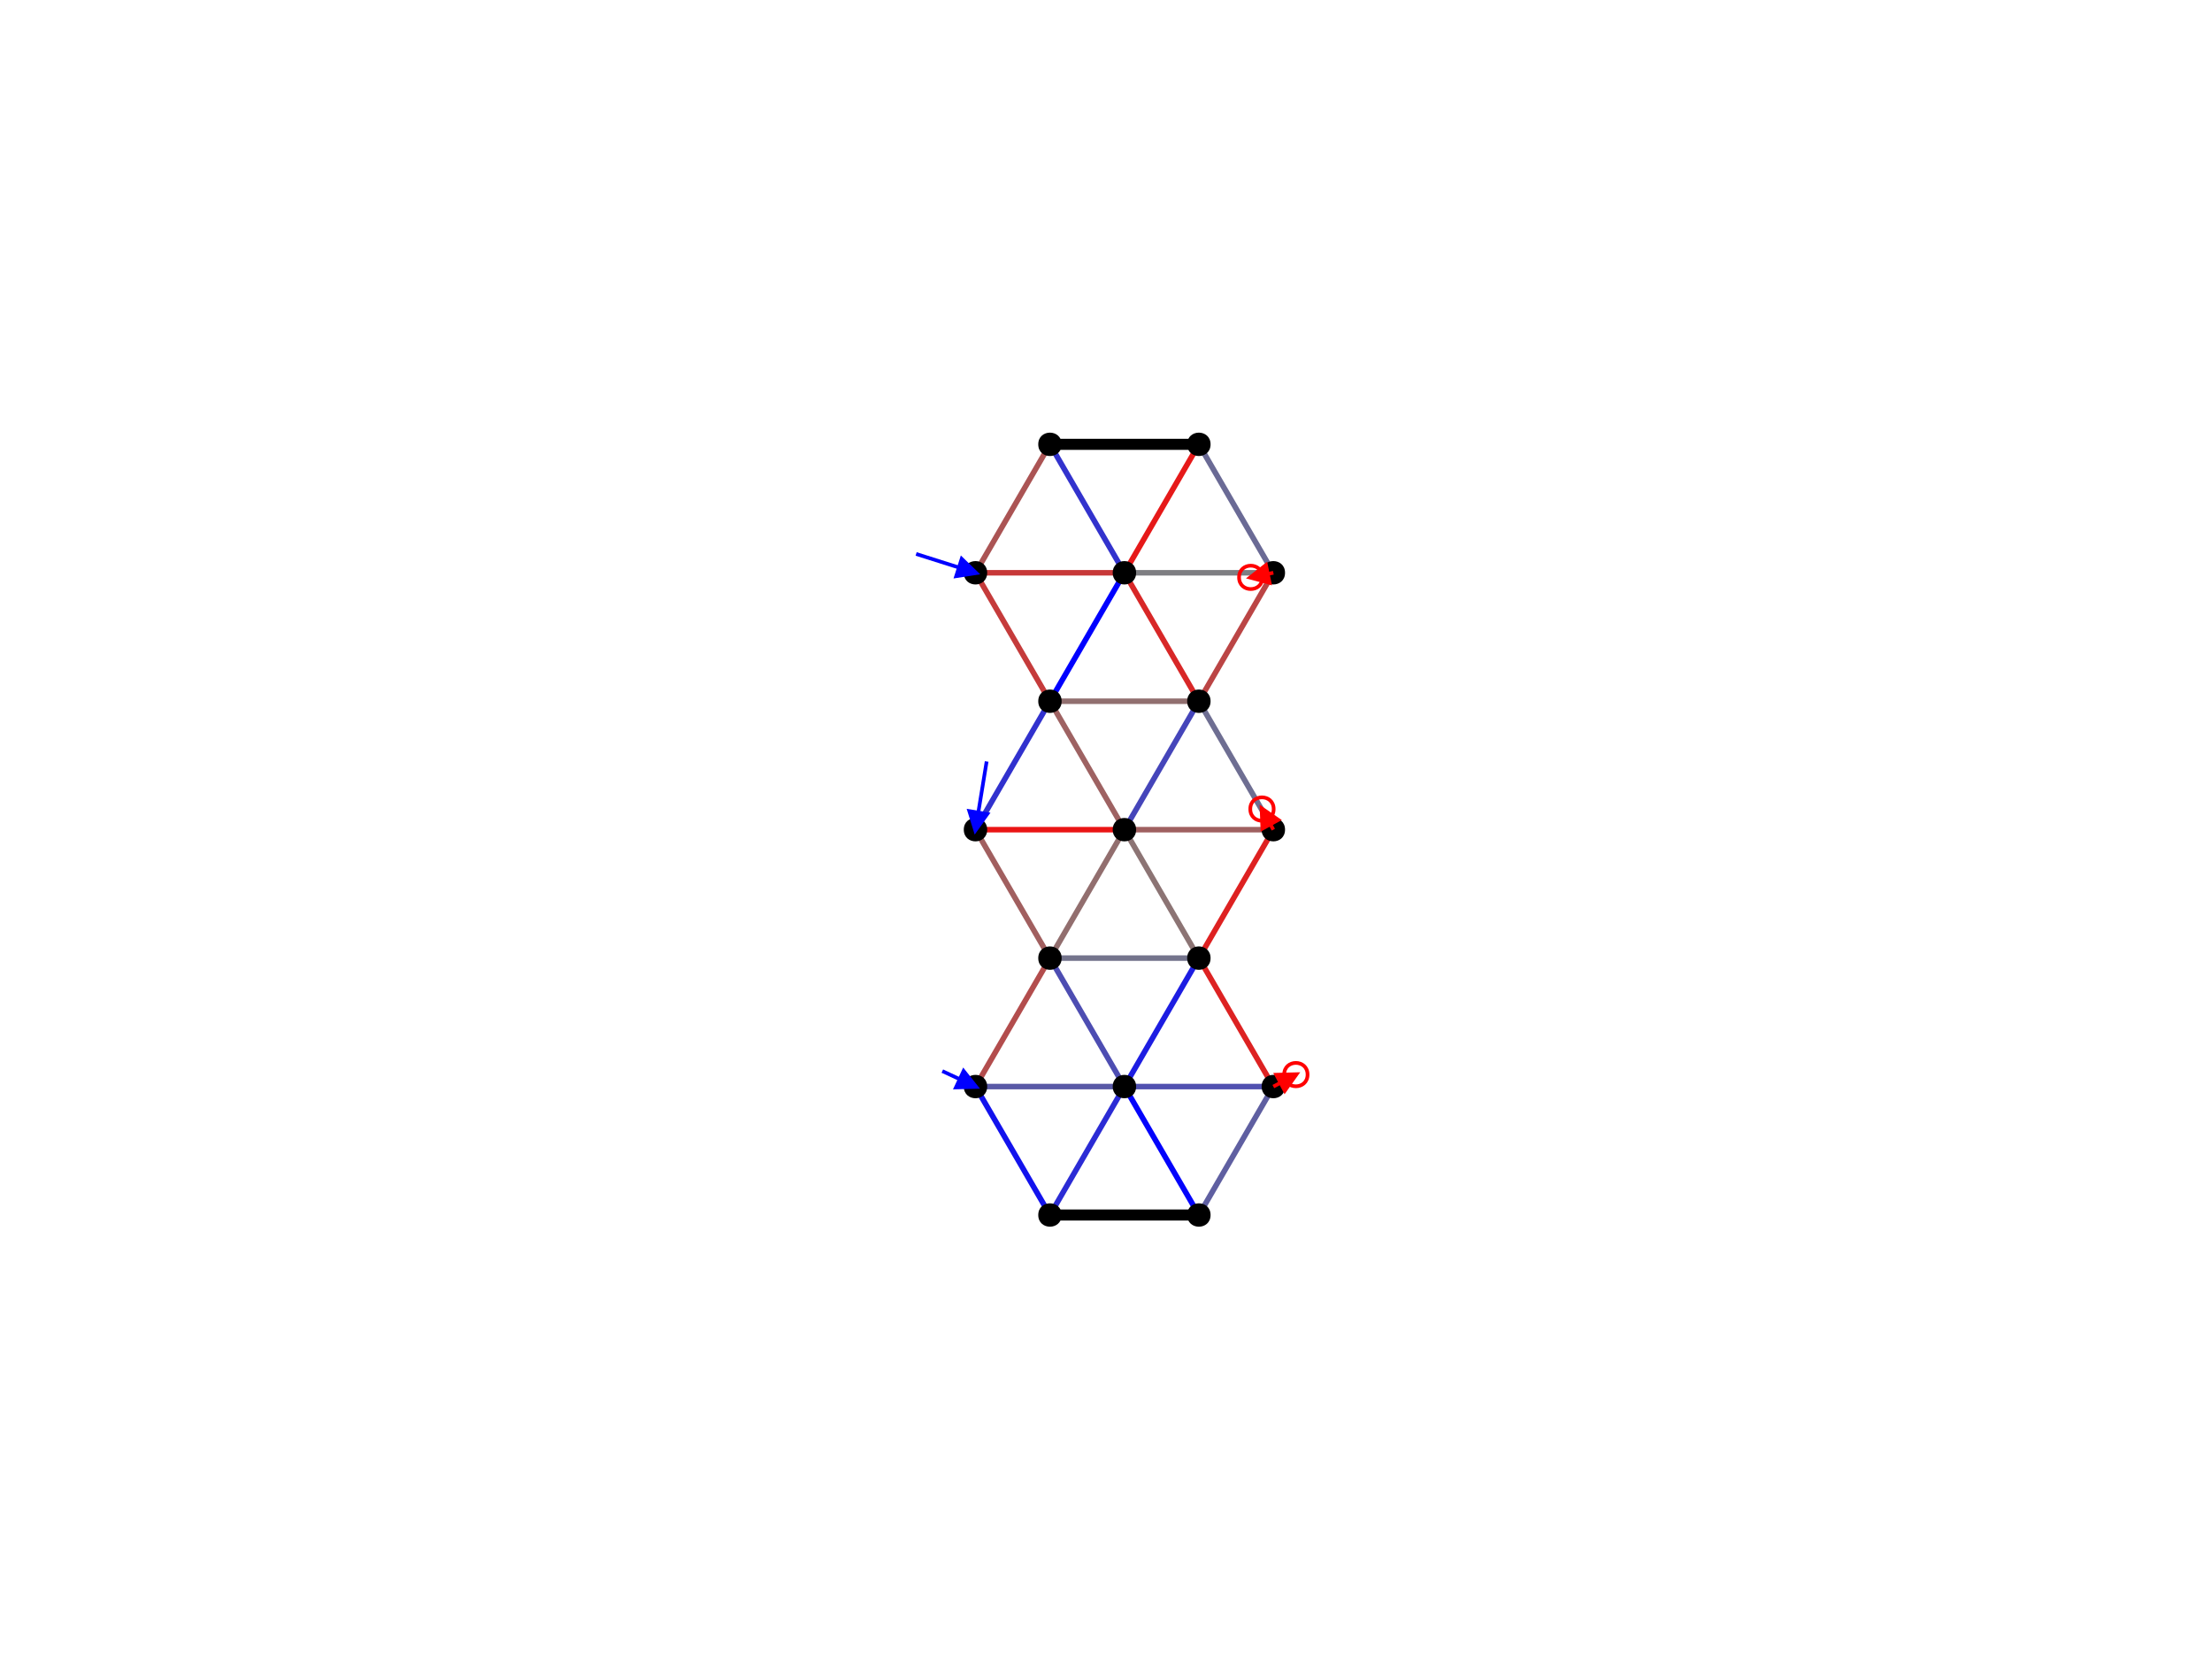
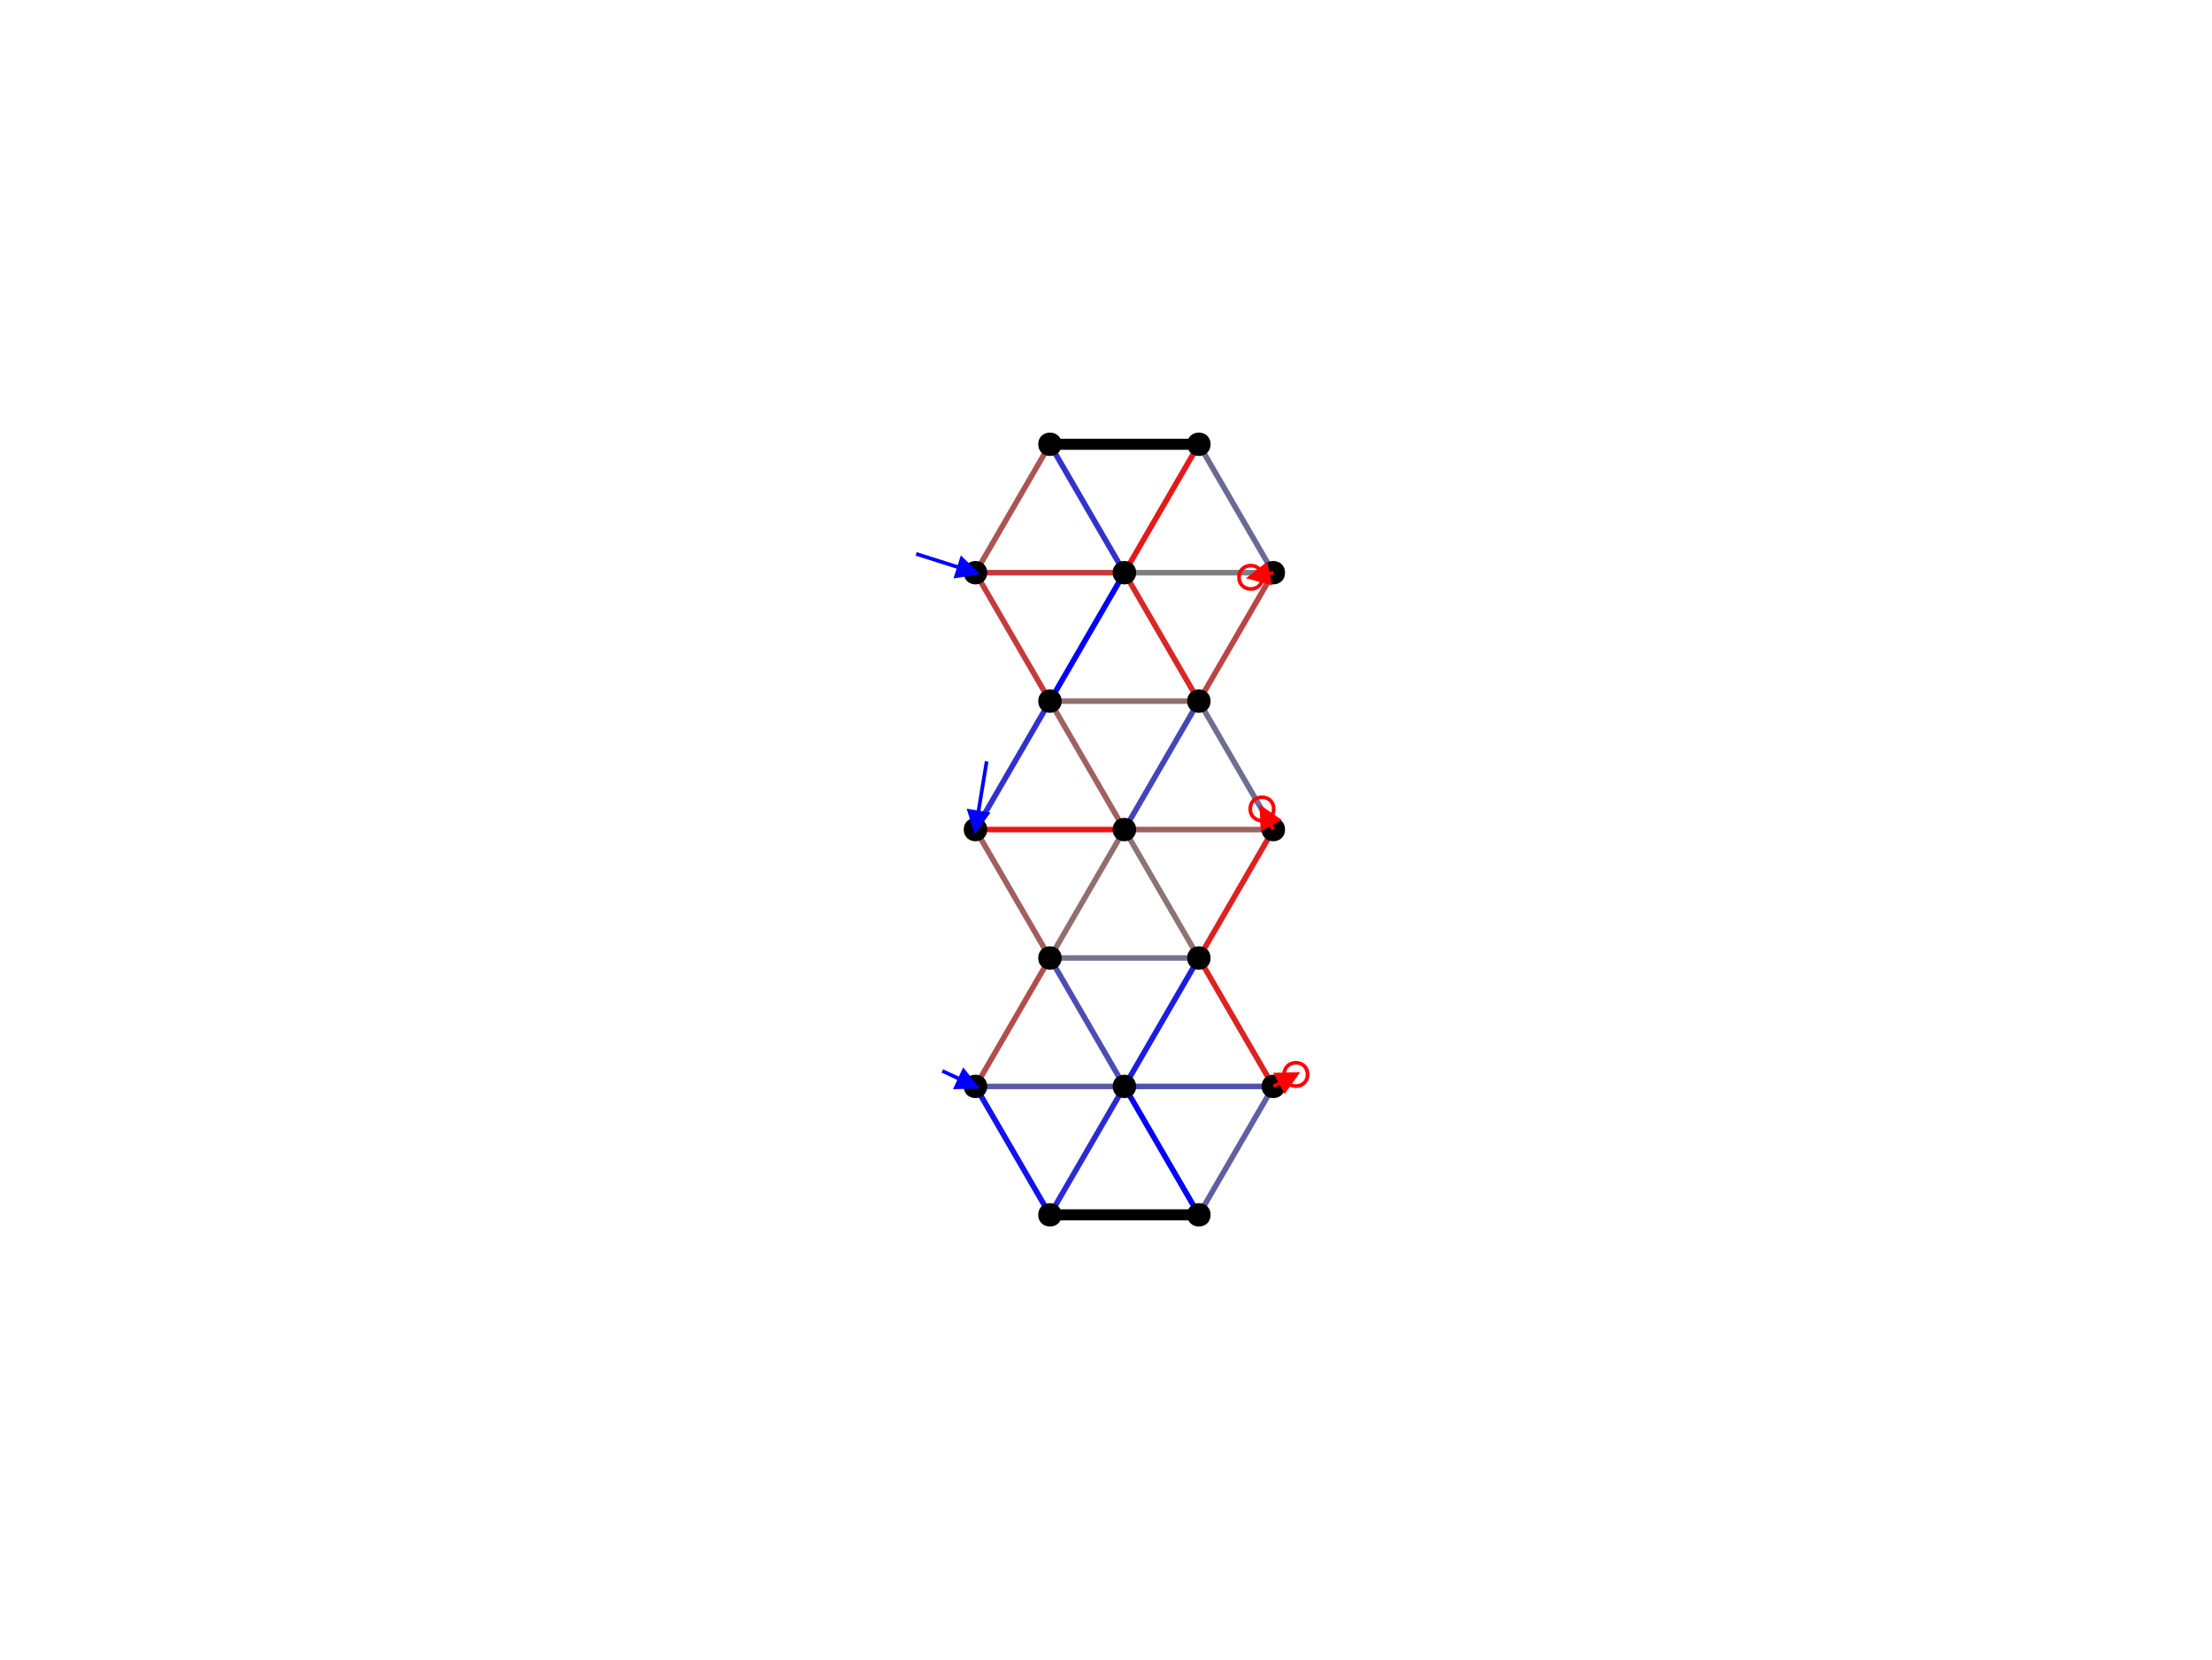
- <svg xmlns="http://www.w3.org/2000/svg" width="450" height="338" viewBox="0 0 450 338">
-   <path fill-rule="nonzero" fill="rgb(100%, 100%, 100%)" fill-opacity="1" d="M 0 0 L 450 0 L 450 337.5 L 0 337.5 Z M 0 0 " />
-   <path fill-rule="nonzero" fill="rgb(100%, 100%, 100%)" fill-opacity="1" d="M 147.75 325.5 L 302.25 325.5 L 302.25 12 L 147.75 12 Z M 147.75 325.5 " />
-   <path fill="none" stroke-width="1.5" stroke-linecap="butt" stroke-linejoin="miter" stroke="rgb(86.828%, 13.275%, 13.275%)" stroke-opacity="1" stroke-miterlimit="2" d="M 325.193 259.833 L 345.391 294.667 " transform="matrix(0.75, 0, 0, 0.75, 0, 0)" />
-   <path fill="none" stroke-width="1.5" stroke-linecap="butt" stroke-linejoin="miter" stroke="rgb(0%, 0%, 100%)" stroke-opacity="1" stroke-miterlimit="2" d="M 284.797 190.167 L 304.995 155.333 " transform="matrix(0.75, 0, 0, 0.75, 0, 0)" />
-   <path fill="none" stroke-width="1.5" stroke-linecap="butt" stroke-linejoin="miter" stroke="rgb(63.007%, 37.284%, 37.284%)" stroke-opacity="1" stroke-miterlimit="2" d="M 264.599 225 L 284.797 259.833 " transform="matrix(0.75, 0, 0, 0.75, 0, 0)" />
-   <path fill="none" stroke-width="1.5" stroke-linecap="butt" stroke-linejoin="miter" stroke="rgb(67.202%, 33.057%, 33.057%)" stroke-opacity="1" stroke-miterlimit="2" d="M 264.599 155.333 L 284.797 120.5 " transform="matrix(0.75, 0, 0, 0.75, 0, 0)" />
-   <path fill="none" stroke-width="1.5" stroke-linecap="butt" stroke-linejoin="miter" stroke="rgb(31.27%, 31.27%, 68.974%)" stroke-opacity="1" stroke-miterlimit="2" d="M 304.995 294.667 L 345.391 294.667 " transform="matrix(0.75, 0, 0, 0.75, 0, 0)" />
-   <path fill="none" stroke-width="1.5" stroke-linecap="butt" stroke-linejoin="miter" stroke="rgb(11.42%, 11.42%, 88.669%)" stroke-opacity="1" stroke-miterlimit="2" d="M 304.995 294.667 L 325.193 259.833 " transform="matrix(0.75, 0, 0, 0.75, 0, 0)" />
-   <path fill="none" stroke-width="1.5" stroke-linecap="butt" stroke-linejoin="miter" stroke="rgb(41.739%, 41.739%, 58.587%)" stroke-opacity="1" stroke-miterlimit="2" d="M 325.193 120.5 L 345.391 155.333 " transform="matrix(0.75, 0, 0, 0.75, 0, 0)" />
-   <path fill="none" stroke-width="1.5" stroke-linecap="butt" stroke-linejoin="miter" stroke="rgb(7.249%, 7.249%, 92.807%)" stroke-opacity="1" stroke-miterlimit="2" d="M 264.599 294.667 L 284.797 329.5 " transform="matrix(0.75, 0, 0, 0.75, 0, 0)" />
-   <path fill="none" stroke-width="1.5" stroke-linecap="butt" stroke-linejoin="miter" stroke="rgb(57.296%, 43.04%, 43.04%)" stroke-opacity="1" stroke-miterlimit="2" d="M 284.797 259.833 L 304.995 225 " transform="matrix(0.75, 0, 0, 0.75, 0, 0)" />
-   <path fill="none" stroke-width="1.5" stroke-linecap="butt" stroke-linejoin="miter" stroke="rgb(19.273%, 19.273%, 80.878%)" stroke-opacity="1" stroke-miterlimit="2" d="M 264.599 225 L 284.797 190.167 " transform="matrix(0.75, 0, 0, 0.75, 0, 0)" />
-   <path fill="none" stroke-width="1.5" stroke-linecap="butt" stroke-linejoin="miter" stroke="rgb(78.214%, 21.958%, 21.958%)" stroke-opacity="1" stroke-miterlimit="2" d="M 264.599 155.333 L 304.995 155.333 " transform="matrix(0.75, 0, 0, 0.75, 0, 0)" />
-   <path fill="none" stroke-width="1.5" stroke-linecap="butt" stroke-linejoin="miter" stroke="rgb(56.89%, 43.449%, 43.449%)" stroke-opacity="1" stroke-miterlimit="2" d="M 284.797 190.167 L 325.193 190.167 " transform="matrix(0.75, 0, 0, 0.75, 0, 0)" />
-   <path fill="none" stroke-width="1.5" stroke-linecap="butt" stroke-linejoin="miter" stroke="rgb(54.795%, 45.561%, 45.561%)" stroke-opacity="1" stroke-miterlimit="2" d="M 304.995 225 L 325.193 259.833 " transform="matrix(0.75, 0, 0, 0.75, 0, 0)" />
-   <path fill="none" stroke-width="1.5" stroke-linecap="butt" stroke-linejoin="miter" stroke="rgb(37.327%, 37.327%, 62.964%)" stroke-opacity="1" stroke-miterlimit="2" d="M 325.193 329.5 L 345.391 294.667 " transform="matrix(0.75, 0, 0, 0.75, 0, 0)" />
-   <path fill="none" stroke-width="1.5" stroke-linecap="butt" stroke-linejoin="miter" stroke="rgb(87.02%, 13.082%, 13.082%)" stroke-opacity="1" stroke-miterlimit="2" d="M 325.193 259.833 L 345.391 225 " transform="matrix(0.75, 0, 0, 0.75, 0, 0)" />
-   <path fill="none" stroke-width="1.5" stroke-linecap="butt" stroke-linejoin="miter" stroke="rgb(19.568%, 19.568%, 80.585%)" stroke-opacity="1" stroke-miterlimit="2" d="M 284.797 120.5 L 304.995 155.333 " transform="matrix(0.75, 0, 0, 0.75, 0, 0)" />
-   <path fill="none" stroke-width="1.5" stroke-linecap="butt" stroke-linejoin="miter" stroke="rgb(27.131%, 27.131%, 73.081%)" stroke-opacity="1" stroke-miterlimit="2" d="M 304.995 225 L 325.193 190.167 " transform="matrix(0.75, 0, 0, 0.75, 0, 0)" />
-   <path fill="none" stroke-width="1.5" stroke-linecap="butt" stroke-linejoin="miter" stroke="rgb(61.776%, 38.525%, 38.525%)" stroke-opacity="1" stroke-miterlimit="2" d="M 284.797 190.167 L 304.995 225 " transform="matrix(0.75, 0, 0, 0.75, 0, 0)" />
-   <path fill="none" stroke-width="1.5" stroke-linecap="butt" stroke-linejoin="miter" stroke="rgb(70.054%, 30.181%, 30.181%)" stroke-opacity="1" stroke-miterlimit="2" d="M 264.599 294.667 L 284.797 259.833 " transform="matrix(0.75, 0, 0, 0.75, 0, 0)" />
-   <path fill="none" stroke-width="1.5" stroke-linecap="butt" stroke-linejoin="miter" stroke="rgb(1.119%, 1.119%, 98.89%)" stroke-opacity="1" stroke-miterlimit="2" d="M 304.995 294.667 L 325.193 329.5 " transform="matrix(0.75, 0, 0, 0.75, 0, 0)" />
-   <path fill="none" stroke-width="1.5" stroke-linecap="butt" stroke-linejoin="miter" stroke="rgb(16.747%, 16.747%, 83.384%)" stroke-opacity="1" stroke-miterlimit="2" d="M 284.797 329.5 L 304.995 294.667 " transform="matrix(0.75, 0, 0, 0.75, 0, 0)" />
-   <path fill="none" stroke-width="1.5" stroke-linecap="butt" stroke-linejoin="miter" stroke="rgb(62.503%, 37.793%, 37.793%)" stroke-opacity="1" stroke-miterlimit="2" d="M 304.995 225 L 345.391 225 " transform="matrix(0.75, 0, 0, 0.75, 0, 0)" />
-   <path fill="none" stroke-width="1.5" stroke-linecap="butt" stroke-linejoin="miter" stroke="rgb(49.551%, 49.551%, 50.836%)" stroke-opacity="1" stroke-miterlimit="2" d="M 304.995 155.333 L 345.391 155.333 " transform="matrix(0.75, 0, 0, 0.75, 0, 0)" />
-   <path fill="none" stroke-width="1.5" stroke-linecap="butt" stroke-linejoin="miter" stroke="rgb(73.223%, 26.988%, 26.988%)" stroke-opacity="1" stroke-miterlimit="2" d="M 325.193 190.167 L 345.391 155.333 " transform="matrix(0.75, 0, 0, 0.75, 0, 0)" />
-   <path fill="none" stroke-width="1.5" stroke-linecap="butt" stroke-linejoin="miter" stroke="rgb(30.297%, 30.297%, 69.939%)" stroke-opacity="1" stroke-miterlimit="2" d="M 284.797 259.833 L 304.995 294.667 " transform="matrix(0.75, 0, 0, 0.75, 0, 0)" />
-   <path fill="none" stroke-width="1.5" stroke-linecap="butt" stroke-linejoin="miter" stroke="rgb(84.672%, 15.449%, 15.449%)" stroke-opacity="1" stroke-miterlimit="2" d="M 304.995 155.333 L 325.193 190.167 " transform="matrix(0.75, 0, 0, 0.75, 0, 0)" />
-   <path fill="none" stroke-width="1.5" stroke-linecap="butt" stroke-linejoin="miter" stroke="rgb(90.181%, 9.896%, 9.896%)" stroke-opacity="1" stroke-miterlimit="2" d="M 304.995 155.333 L 325.193 120.5 " transform="matrix(0.75, 0, 0, 0.75, 0, 0)" />
-   <path fill="none" stroke-width="1.5" stroke-linecap="butt" stroke-linejoin="miter" stroke="rgb(77.181%, 22.999%, 22.999%)" stroke-opacity="1" stroke-miterlimit="2" d="M 264.599 155.333 L 284.797 190.167 " transform="matrix(0.75, 0, 0, 0.75, 0, 0)" />
-   <path fill="none" stroke-width="1.5" stroke-linecap="butt" stroke-linejoin="miter" stroke="rgb(45.446%, 45.446%, 54.909%)" stroke-opacity="1" stroke-miterlimit="2" d="M 284.797 259.833 L 325.193 259.833 " transform="matrix(0.75, 0, 0, 0.75, 0, 0)" />
-   <path fill="none" stroke-width="1.5" stroke-linecap="butt" stroke-linejoin="miter" stroke="rgb(43.164%, 43.164%, 57.173%)" stroke-opacity="1" stroke-miterlimit="2" d="M 325.193 190.167 L 345.391 225 " transform="matrix(0.75, 0, 0, 0.75, 0, 0)" />
-   <path fill="none" stroke-width="1.5" stroke-linecap="butt" stroke-linejoin="miter" stroke="rgb(35.02%, 35.02%, 65.253%)" stroke-opacity="1" stroke-miterlimit="2" d="M 264.599 294.667 L 304.995 294.667 " transform="matrix(0.75, 0, 0, 0.75, 0, 0)" />
-   <path fill="none" stroke-width="1.5" stroke-linecap="butt" stroke-linejoin="miter" stroke="rgb(91.638%, 8.428%, 8.428%)" stroke-opacity="1" stroke-miterlimit="2" d="M 264.599 225 L 304.995 225 " transform="matrix(0.75, 0, 0, 0.75, 0, 0)" />
-   <path fill-rule="nonzero" fill="rgb(0%, 0%, 0%)" fill-opacity="1" d="M 200.828 221 C 200.828 217.828 196.07 217.828 196.07 221 C 196.07 224.172 200.828 224.172 200.828 221 Z M 200.828 221 " />
-   <path fill-rule="nonzero" fill="rgb(0%, 0%, 0%)" fill-opacity="1" d="M 200.828 168.75 C 200.828 165.578 196.07 165.578 196.07 168.75 C 196.07 171.922 200.828 171.922 200.828 168.75 Z M 200.828 168.75 " />
-   <path fill-rule="nonzero" fill="rgb(0%, 0%, 0%)" fill-opacity="1" d="M 200.828 116.5 C 200.828 113.328 196.07 113.328 196.07 116.5 C 196.07 119.672 200.828 119.672 200.828 116.5 Z M 200.828 116.5 " />
-   <path fill-rule="nonzero" fill="rgb(0%, 0%, 0%)" fill-opacity="1" d="M 215.977 247.125 C 215.977 243.953 211.219 243.953 211.219 247.125 C 211.219 250.297 215.977 250.297 215.977 247.125 Z M 215.977 247.125 " />
-   <path fill-rule="nonzero" fill="rgb(0%, 0%, 0%)" fill-opacity="1" d="M 215.977 194.875 C 215.977 191.703 211.219 191.703 211.219 194.875 C 211.219 198.047 215.977 198.047 215.977 194.875 Z M 215.977 194.875 " />
-   <path fill-rule="nonzero" fill="rgb(0%, 0%, 0%)" fill-opacity="1" d="M 215.977 142.625 C 215.977 139.453 211.219 139.453 211.219 142.625 C 211.219 145.797 215.977 145.797 215.977 142.625 Z M 215.977 142.625 " />
-   <path fill-rule="nonzero" fill="rgb(0%, 0%, 0%)" fill-opacity="1" d="M 215.977 90.375 C 215.977 87.203 211.219 87.203 211.219 90.375 C 211.219 93.547 215.977 93.547 215.977 90.375 Z M 215.977 90.375 " />
-   <path fill-rule="nonzero" fill="rgb(0%, 0%, 0%)" fill-opacity="1" d="M 231.125 221 C 231.125 217.828 226.367 217.828 226.367 221 C 226.367 224.172 231.125 224.172 231.125 221 Z M 231.125 221 " />
-   <path fill-rule="nonzero" fill="rgb(0%, 0%, 0%)" fill-opacity="1" d="M 231.125 168.75 C 231.125 165.578 226.367 165.578 226.367 168.75 C 226.367 171.922 231.125 171.922 231.125 168.75 Z M 231.125 168.75 " />
-   <path fill-rule="nonzero" fill="rgb(0%, 0%, 0%)" fill-opacity="1" d="M 231.125 116.5 C 231.125 113.328 226.367 113.328 226.367 116.5 C 226.367 119.672 231.125 119.672 231.125 116.5 Z M 231.125 116.5 " />
-   <path fill-rule="nonzero" fill="rgb(0%, 0%, 0%)" fill-opacity="1" d="M 246.273 247.125 C 246.273 243.953 241.516 243.953 241.516 247.125 C 241.516 250.297 246.273 250.297 246.273 247.125 Z M 246.273 247.125 " />
-   <path fill-rule="nonzero" fill="rgb(0%, 0%, 0%)" fill-opacity="1" d="M 246.273 194.875 C 246.273 191.703 241.516 191.703 241.516 194.875 C 241.516 198.047 246.273 198.047 246.273 194.875 Z M 246.273 194.875 " />
-   <path fill-rule="nonzero" fill="rgb(0%, 0%, 0%)" fill-opacity="1" d="M 246.273 142.625 C 246.273 139.453 241.516 139.453 241.516 142.625 C 241.516 145.797 246.273 145.797 246.273 142.625 Z M 246.273 142.625 " />
-   <path fill-rule="nonzero" fill="rgb(0%, 0%, 0%)" fill-opacity="1" d="M 246.273 90.375 C 246.273 87.203 241.516 87.203 241.516 90.375 C 241.516 93.547 246.273 93.547 246.273 90.375 Z M 246.273 90.375 " />
-   <path fill-rule="nonzero" fill="rgb(0%, 0%, 0%)" fill-opacity="1" d="M 261.422 221 C 261.422 217.828 256.664 217.828 256.664 221 C 256.664 224.172 261.422 224.172 261.422 221 Z M 261.422 221 " />
-   <path fill-rule="nonzero" fill="rgb(0%, 0%, 0%)" fill-opacity="1" d="M 261.422 168.75 C 261.422 165.578 256.664 165.578 256.664 168.75 C 256.664 171.922 261.422 171.922 261.422 168.75 Z M 261.422 168.75 " />
-   <path fill-rule="nonzero" fill="rgb(0%, 0%, 0%)" fill-opacity="1" d="M 261.422 116.5 C 261.422 113.328 256.664 113.328 256.664 116.5 C 256.664 119.672 261.422 119.672 261.422 116.5 Z M 261.422 116.5 " />
-   <path fill="none" stroke-width="3" stroke-linecap="butt" stroke-linejoin="miter" stroke="rgb(0%, 0%, 0%)" stroke-opacity="1" stroke-miterlimit="2" d="M 284.797 329.5 L 325.193 329.5 " transform="matrix(0.75, 0, 0, 0.75, 0, 0)" />
-   <path fill="none" stroke-width="3" stroke-linecap="butt" stroke-linejoin="miter" stroke="rgb(0%, 0%, 0%)" stroke-opacity="1" stroke-miterlimit="2" d="M 284.797 120.5 L 325.193 120.5 " transform="matrix(0.75, 0, 0, 0.75, 0, 0)" />
-   <path fill="none" stroke-width="1" stroke-linecap="butt" stroke-linejoin="miter" stroke="rgb(100%, 0%, 0%)" stroke-opacity="1" stroke-miterlimit="2" d="M 354.672 291.422 C 354.672 287.193 348.328 287.193 348.328 291.422 C 348.328 295.651 354.672 295.651 354.672 291.422 Z M 354.672 291.422 " transform="matrix(0.75, 0, 0, 0.75, 0, 0)" />
-   <path fill="none" stroke-width="1" stroke-linecap="butt" stroke-linejoin="miter" stroke="rgb(100%, 0%, 0%)" stroke-opacity="1" stroke-miterlimit="1.155" d="M 345.391 294.667 L 348.828 292.839 " transform="matrix(0.75, 0, 0, 0.75, 0, 0)" />
-   <path fill-rule="nonzero" fill="rgb(100%, 0%, 0%)" fill-opacity="1" d="M 264.512 218.09 L 259.02 218.234 L 261.328 222.566 Z M 264.512 218.09 " />
-   <path fill="none" stroke-width="1" stroke-linecap="butt" stroke-linejoin="miter" stroke="rgb(100%, 0%, 0%)" stroke-opacity="1" stroke-miterlimit="2" d="M 345.479 219.406 C 345.479 215.177 339.135 215.177 339.135 219.406 C 339.135 223.635 345.479 223.635 345.479 219.406 Z M 345.479 219.406 " transform="matrix(0.75, 0, 0, 0.75, 0, 0)" />
-   <path fill="none" stroke-width="1" stroke-linecap="butt" stroke-linejoin="miter" stroke="rgb(100%, 0%, 0%)" stroke-opacity="1" stroke-miterlimit="1.155" d="M 345.391 225 L 343.766 222.052 " transform="matrix(0.75, 0, 0, 0.75, 0, 0)" />
-   <path fill-rule="nonzero" fill="rgb(100%, 0%, 0%)" fill-opacity="1" d="M 256.25 163.668 L 256.461 169.156 L 260.766 166.793 Z M 256.25 163.668 " />
-   <path fill="none" stroke-width="1" stroke-linecap="butt" stroke-linejoin="miter" stroke="rgb(100%, 0%, 0%)" stroke-opacity="1" stroke-miterlimit="2" d="M 342.438 156.578 C 342.438 152.349 336.094 152.349 336.094 156.578 C 336.094 160.807 342.438 160.807 342.438 156.578 Z M 342.438 156.578 " transform="matrix(0.75, 0, 0, 0.75, 0, 0)" />
-   <path fill="none" stroke-width="1" stroke-linecap="butt" stroke-linejoin="miter" stroke="rgb(100%, 0%, 0%)" stroke-opacity="1" stroke-miterlimit="1.155" d="M 345.391 155.333 L 342.234 155.974 " transform="matrix(0.75, 0, 0, 0.75, 0, 0)" />
-   <path fill-rule="nonzero" fill="rgb(100%, 0%, 0%)" fill-opacity="1" d="M 253.469 117.637 L 258.77 119.059 L 257.789 114.25 Z M 253.469 117.637 " />
-   <path fill="none" stroke-width="1" stroke-linecap="butt" stroke-linejoin="miter" stroke="rgb(0%, 0%, 100%)" stroke-opacity="1" stroke-miterlimit="1.155" d="M 267.625 206.5 L 265.089 222.021 " transform="matrix(0.75, 0, 0, 0.75, 0, 0)" />
-   <path fill-rule="nonzero" fill="rgb(0%, 0%, 100%)" fill-opacity="1" d="M 198.289 169.746 L 201.5 165.297 L 196.656 164.508 Z M 198.289 169.746 " />
-   <path fill="none" stroke-width="1" stroke-linecap="butt" stroke-linejoin="miter" stroke="rgb(0%, 0%, 100%)" stroke-opacity="1" stroke-miterlimit="1.155" d="M 248.5 150.224 L 261.714 154.417 " transform="matrix(0.75, 0, 0, 0.75, 0, 0)" />
-   <path fill-rule="nonzero" fill="rgb(0%, 0%, 100%)" fill-opacity="1" d="M 199.406 116.805 L 195.469 112.977 L 193.98 117.656 Z M 199.406 116.805 " />
-   <path fill="none" stroke-width="1" stroke-linecap="butt" stroke-linejoin="miter" stroke="rgb(0%, 0%, 100%)" stroke-opacity="1" stroke-miterlimit="1.155" d="M 255.604 290.474 L 261.854 293.385 " transform="matrix(0.75, 0, 0, 0.75, 0, 0)" />
-   <path fill-rule="nonzero" fill="rgb(0%, 0%, 100%)" fill-opacity="1" d="M 199.359 221.426 L 195.949 217.125 L 193.871 221.57 Z M 199.359 221.426 " />
+ <svg xmlns="http://www.w3.org/2000/svg" width="600" height="450" viewBox="0 0 600 450">
+   <rect x="-60" y="-45" width="720" height="540" fill="rgb(100%, 100%, 100%)" fill-opacity="1" />
+   <path fill-rule="nonzero" fill="rgb(100%, 100%, 100%)" fill-opacity="1" d="M 197 434 L 403 434 L 403 16 L 197 16 Z M 197 434 " />
+   <path fill="none" stroke-width="1.5" stroke-linecap="butt" stroke-linejoin="miter" stroke="rgb(86.828%, 13.275%, 13.275%)" stroke-opacity="1" stroke-miterlimit="2" d="M 325.191 259.832 L 345.391 294.668 " />
+   <path fill="none" stroke-width="1.5" stroke-linecap="butt" stroke-linejoin="miter" stroke="rgb(0%, 0%, 100%)" stroke-opacity="1" stroke-miterlimit="2" d="M 284.797 190.168 L 304.996 155.332 " />
+   <path fill="none" stroke-width="1.5" stroke-linecap="butt" stroke-linejoin="miter" stroke="rgb(63.007%, 37.284%, 37.284%)" stroke-opacity="1" stroke-miterlimit="2" d="M 264.602 225 L 284.797 259.832 " />
+   <path fill="none" stroke-width="1.5" stroke-linecap="butt" stroke-linejoin="miter" stroke="rgb(67.202%, 33.057%, 33.057%)" stroke-opacity="1" stroke-miterlimit="2" d="M 264.602 155.332 L 284.797 120.5 " />
+   <path fill="none" stroke-width="1.5" stroke-linecap="butt" stroke-linejoin="miter" stroke="rgb(31.27%, 31.27%, 68.974%)" stroke-opacity="1" stroke-miterlimit="2" d="M 304.996 294.668 L 345.391 294.668 " />
+   <path fill="none" stroke-width="1.5" stroke-linecap="butt" stroke-linejoin="miter" stroke="rgb(11.42%, 11.42%, 88.669%)" stroke-opacity="1" stroke-miterlimit="2" d="M 304.996 294.668 L 325.191 259.832 " />
+   <path fill="none" stroke-width="1.5" stroke-linecap="butt" stroke-linejoin="miter" stroke="rgb(41.739%, 41.739%, 58.587%)" stroke-opacity="1" stroke-miterlimit="2" d="M 325.191 120.5 L 345.391 155.332 " />
+   <path fill="none" stroke-width="1.5" stroke-linecap="butt" stroke-linejoin="miter" stroke="rgb(7.249%, 7.249%, 92.807%)" stroke-opacity="1" stroke-miterlimit="2" d="M 264.602 294.668 L 284.797 329.5 " />
+   <path fill="none" stroke-width="1.5" stroke-linecap="butt" stroke-linejoin="miter" stroke="rgb(57.296%, 43.04%, 43.04%)" stroke-opacity="1" stroke-miterlimit="2" d="M 284.797 259.832 L 304.996 225 " />
+   <path fill="none" stroke-width="1.5" stroke-linecap="butt" stroke-linejoin="miter" stroke="rgb(19.273%, 19.273%, 80.878%)" stroke-opacity="1" stroke-miterlimit="2" d="M 264.602 225 L 284.797 190.168 " />
+   <path fill="none" stroke-width="1.5" stroke-linecap="butt" stroke-linejoin="miter" stroke="rgb(78.214%, 21.958%, 21.958%)" stroke-opacity="1" stroke-miterlimit="2" d="M 264.602 155.332 L 304.996 155.332 " />
+   <path fill="none" stroke-width="1.5" stroke-linecap="butt" stroke-linejoin="miter" stroke="rgb(56.89%, 43.449%, 43.449%)" stroke-opacity="1" stroke-miterlimit="2" d="M 284.797 190.168 L 325.191 190.168 " />
+   <path fill="none" stroke-width="1.5" stroke-linecap="butt" stroke-linejoin="miter" stroke="rgb(54.795%, 45.561%, 45.561%)" stroke-opacity="1" stroke-miterlimit="2" d="M 304.996 225 L 325.191 259.832 " />
+   <path fill="none" stroke-width="1.5" stroke-linecap="butt" stroke-linejoin="miter" stroke="rgb(37.327%, 37.327%, 62.964%)" stroke-opacity="1" stroke-miterlimit="2" d="M 325.191 329.5 L 345.391 294.668 " />
+   <path fill="none" stroke-width="1.5" stroke-linecap="butt" stroke-linejoin="miter" stroke="rgb(87.02%, 13.082%, 13.082%)" stroke-opacity="1" stroke-miterlimit="2" d="M 325.191 259.832 L 345.391 225 " />
+   <path fill="none" stroke-width="1.5" stroke-linecap="butt" stroke-linejoin="miter" stroke="rgb(19.568%, 19.568%, 80.585%)" stroke-opacity="1" stroke-miterlimit="2" d="M 284.797 120.5 L 304.996 155.332 " />
+   <path fill="none" stroke-width="1.5" stroke-linecap="butt" stroke-linejoin="miter" stroke="rgb(27.131%, 27.131%, 73.081%)" stroke-opacity="1" stroke-miterlimit="2" d="M 304.996 225 L 325.191 190.168 " />
+   <path fill="none" stroke-width="1.5" stroke-linecap="butt" stroke-linejoin="miter" stroke="rgb(61.776%, 38.525%, 38.525%)" stroke-opacity="1" stroke-miterlimit="2" d="M 284.797 190.168 L 304.996 225 " />
+   <path fill="none" stroke-width="1.5" stroke-linecap="butt" stroke-linejoin="miter" stroke="rgb(70.054%, 30.181%, 30.181%)" stroke-opacity="1" stroke-miterlimit="2" d="M 264.602 294.668 L 284.797 259.832 " />
+   <path fill="none" stroke-width="1.5" stroke-linecap="butt" stroke-linejoin="miter" stroke="rgb(1.119%, 1.119%, 98.89%)" stroke-opacity="1" stroke-miterlimit="2" d="M 304.996 294.668 L 325.191 329.5 " />
+   <path fill="none" stroke-width="1.5" stroke-linecap="butt" stroke-linejoin="miter" stroke="rgb(16.747%, 16.747%, 83.384%)" stroke-opacity="1" stroke-miterlimit="2" d="M 284.797 329.5 L 304.996 294.668 " />
+   <path fill="none" stroke-width="1.5" stroke-linecap="butt" stroke-linejoin="miter" stroke="rgb(62.503%, 37.793%, 37.793%)" stroke-opacity="1" stroke-miterlimit="2" d="M 304.996 225 L 345.391 225 " />
+   <path fill="none" stroke-width="1.5" stroke-linecap="butt" stroke-linejoin="miter" stroke="rgb(49.551%, 49.551%, 50.836%)" stroke-opacity="1" stroke-miterlimit="2" d="M 304.996 155.332 L 345.391 155.332 " />
+   <path fill="none" stroke-width="1.5" stroke-linecap="butt" stroke-linejoin="miter" stroke="rgb(73.223%, 26.988%, 26.988%)" stroke-opacity="1" stroke-miterlimit="2" d="M 325.191 190.168 L 345.391 155.332 " />
+   <path fill="none" stroke-width="1.5" stroke-linecap="butt" stroke-linejoin="miter" stroke="rgb(30.297%, 30.297%, 69.939%)" stroke-opacity="1" stroke-miterlimit="2" d="M 284.797 259.832 L 304.996 294.668 " />
+   <path fill="none" stroke-width="1.5" stroke-linecap="butt" stroke-linejoin="miter" stroke="rgb(84.672%, 15.449%, 15.449%)" stroke-opacity="1" stroke-miterlimit="2" d="M 304.996 155.332 L 325.191 190.168 " />
+   <path fill="none" stroke-width="1.5" stroke-linecap="butt" stroke-linejoin="miter" stroke="rgb(90.181%, 9.896%, 9.896%)" stroke-opacity="1" stroke-miterlimit="2" d="M 304.996 155.332 L 325.191 120.5 " />
+   <path fill="none" stroke-width="1.5" stroke-linecap="butt" stroke-linejoin="miter" stroke="rgb(77.181%, 22.999%, 22.999%)" stroke-opacity="1" stroke-miterlimit="2" d="M 264.602 155.332 L 284.797 190.168 " />
+   <path fill="none" stroke-width="1.5" stroke-linecap="butt" stroke-linejoin="miter" stroke="rgb(45.446%, 45.446%, 54.909%)" stroke-opacity="1" stroke-miterlimit="2" d="M 284.797 259.832 L 325.191 259.832 " />
+   <path fill="none" stroke-width="1.5" stroke-linecap="butt" stroke-linejoin="miter" stroke="rgb(43.164%, 43.164%, 57.173%)" stroke-opacity="1" stroke-miterlimit="2" d="M 325.191 190.168 L 345.391 225 " />
+   <path fill="none" stroke-width="1.5" stroke-linecap="butt" stroke-linejoin="miter" stroke="rgb(35.02%, 35.02%, 65.253%)" stroke-opacity="1" stroke-miterlimit="2" d="M 264.602 294.668 L 304.996 294.668 " />
+   <path fill="none" stroke-width="1.5" stroke-linecap="butt" stroke-linejoin="miter" stroke="rgb(91.638%, 8.428%, 8.428%)" stroke-opacity="1" stroke-miterlimit="2" d="M 264.602 225 L 304.996 225 " />
+   <path fill-rule="nonzero" fill="rgb(0%, 0%, 0%)" fill-opacity="1" d="M 267.773 294.668 C 267.773 290.438 261.426 290.438 261.426 294.668 C 261.426 298.898 267.773 298.898 267.773 294.668 Z M 267.773 294.668 " />
+   <path fill-rule="nonzero" fill="rgb(0%, 0%, 0%)" fill-opacity="1" d="M 267.773 225 C 267.773 220.77 261.426 220.77 261.426 225 C 261.426 229.23 267.773 229.23 267.773 225 Z M 267.773 225 " />
+   <path fill-rule="nonzero" fill="rgb(0%, 0%, 0%)" fill-opacity="1" d="M 267.773 155.332 C 267.773 151.102 261.426 151.102 261.426 155.332 C 261.426 159.562 267.773 159.562 267.773 155.332 Z M 267.773 155.332 " />
+   <path fill-rule="nonzero" fill="rgb(0%, 0%, 0%)" fill-opacity="1" d="M 287.969 329.5 C 287.969 325.27 281.625 325.27 281.625 329.5 C 281.625 333.73 287.969 333.73 287.969 329.5 Z M 287.969 329.5 " />
+   <path fill-rule="nonzero" fill="rgb(0%, 0%, 0%)" fill-opacity="1" d="M 287.969 259.832 C 287.969 255.602 281.625 255.602 281.625 259.832 C 281.625 264.062 287.969 264.062 287.969 259.832 Z M 287.969 259.832 " />
+   <path fill-rule="nonzero" fill="rgb(0%, 0%, 0%)" fill-opacity="1" d="M 287.969 190.168 C 287.969 185.938 281.625 185.938 281.625 190.168 C 281.625 194.398 287.969 194.398 287.969 190.168 Z M 287.969 190.168 " />
+   <path fill-rule="nonzero" fill="rgb(0%, 0%, 0%)" fill-opacity="1" d="M 287.969 120.5 C 287.969 116.27 281.625 116.27 281.625 120.5 C 281.625 124.73 287.969 124.73 287.969 120.5 Z M 287.969 120.5 " />
+   <path fill-rule="nonzero" fill="rgb(0%, 0%, 0%)" fill-opacity="1" d="M 308.168 294.668 C 308.168 290.438 301.82 290.438 301.82 294.668 C 301.82 298.898 308.168 298.898 308.168 294.668 Z M 308.168 294.668 " />
+   <path fill-rule="nonzero" fill="rgb(0%, 0%, 0%)" fill-opacity="1" d="M 308.168 225 C 308.168 220.77 301.82 220.77 301.82 225 C 301.82 229.23 308.168 229.23 308.168 225 Z M 308.168 225 " />
+   <path fill-rule="nonzero" fill="rgb(0%, 0%, 0%)" fill-opacity="1" d="M 308.168 155.332 C 308.168 151.102 301.82 151.102 301.82 155.332 C 301.82 159.562 308.168 159.562 308.168 155.332 Z M 308.168 155.332 " />
+   <path fill-rule="nonzero" fill="rgb(0%, 0%, 0%)" fill-opacity="1" d="M 328.363 329.5 C 328.363 325.27 322.02 325.27 322.02 329.5 C 322.02 333.73 328.363 333.73 328.363 329.5 Z M 328.363 329.5 " />
+   <path fill-rule="nonzero" fill="rgb(0%, 0%, 0%)" fill-opacity="1" d="M 328.363 259.832 C 328.363 255.602 322.02 255.602 322.02 259.832 C 322.02 264.062 328.363 264.062 328.363 259.832 Z M 328.363 259.832 " />
+   <path fill-rule="nonzero" fill="rgb(0%, 0%, 0%)" fill-opacity="1" d="M 328.363 190.168 C 328.363 185.938 322.02 185.938 322.02 190.168 C 322.02 194.398 328.363 194.398 328.363 190.168 Z M 328.363 190.168 " />
+   <path fill-rule="nonzero" fill="rgb(0%, 0%, 0%)" fill-opacity="1" d="M 328.363 120.5 C 328.363 116.27 322.02 116.27 322.02 120.5 C 322.02 124.73 328.363 124.73 328.363 120.5 Z M 328.363 120.5 " />
+   <path fill-rule="nonzero" fill="rgb(0%, 0%, 0%)" fill-opacity="1" d="M 348.562 294.668 C 348.562 290.438 342.215 290.438 342.215 294.668 C 342.215 298.898 348.562 298.898 348.562 294.668 Z M 348.562 294.668 " />
+   <path fill-rule="nonzero" fill="rgb(0%, 0%, 0%)" fill-opacity="1" d="M 348.562 225 C 348.562 220.77 342.215 220.77 342.215 225 C 342.215 229.23 348.562 229.23 348.562 225 Z M 348.562 225 " />
+   <path fill-rule="nonzero" fill="rgb(0%, 0%, 0%)" fill-opacity="1" d="M 348.562 155.332 C 348.562 151.102 342.215 151.102 342.215 155.332 C 342.215 159.562 348.562 159.562 348.562 155.332 Z M 348.562 155.332 " />
+   <path fill="none" stroke-width="3" stroke-linecap="butt" stroke-linejoin="miter" stroke="rgb(0%, 0%, 0%)" stroke-opacity="1" stroke-miterlimit="2" d="M 284.797 329.5 L 325.191 329.5 " />
+   <path fill="none" stroke-width="3" stroke-linecap="butt" stroke-linejoin="miter" stroke="rgb(0%, 0%, 0%)" stroke-opacity="1" stroke-miterlimit="2" d="M 284.797 120.5 L 325.191 120.5 " />
+   <path fill="none" stroke-width="1" stroke-linecap="butt" stroke-linejoin="miter" stroke="rgb(100%, 0%, 0%)" stroke-opacity="1" stroke-miterlimit="2" d="M 354.672 291.422 C 354.672 287.191 348.328 287.191 348.328 291.422 C 348.328 295.648 354.672 295.648 354.672 291.422 Z M 354.672 291.422 " />
+   <path fill="none" stroke-width="1" stroke-linecap="butt" stroke-linejoin="miter" stroke="rgb(100%, 0%, 0%)" stroke-opacity="1" stroke-miterlimit="1.155" d="M 345.391 294.668 L 348.828 292.84 " />
+   <path fill-rule="nonzero" fill="rgb(100%, 0%, 0%)" fill-opacity="1" d="M 352.68 290.789 L 345.363 290.977 L 348.441 296.754 Z M 352.68 290.789 " />
+   <path fill="none" stroke-width="1" stroke-linecap="butt" stroke-linejoin="miter" stroke="rgb(100%, 0%, 0%)" stroke-opacity="1" stroke-miterlimit="2" d="M 345.48 219.406 C 345.48 215.176 339.137 215.176 339.137 219.406 C 339.137 223.637 345.48 223.637 345.48 219.406 Z M 345.48 219.406 " />
+   <path fill="none" stroke-width="1" stroke-linecap="butt" stroke-linejoin="miter" stroke="rgb(100%, 0%, 0%)" stroke-opacity="1" stroke-miterlimit="1.155" d="M 345.391 225 L 343.766 222.051 " />
+   <path fill-rule="nonzero" fill="rgb(100%, 0%, 0%)" fill-opacity="1" d="M 341.664 218.227 L 341.945 225.539 L 347.688 222.387 Z M 341.664 218.227 " />
+   <path fill="none" stroke-width="1" stroke-linecap="butt" stroke-linejoin="miter" stroke="rgb(100%, 0%, 0%)" stroke-opacity="1" stroke-miterlimit="2" d="M 342.438 156.578 C 342.438 152.348 336.094 152.348 336.094 156.578 C 336.094 160.809 342.438 160.809 342.438 156.578 Z M 342.438 156.578 " />
+   <path fill="none" stroke-width="1" stroke-linecap="butt" stroke-linejoin="miter" stroke="rgb(100%, 0%, 0%)" stroke-opacity="1" stroke-miterlimit="1.155" d="M 345.391 155.332 L 342.234 155.977 " />
+   <path fill-rule="nonzero" fill="rgb(100%, 0%, 0%)" fill-opacity="1" d="M 337.957 156.848 L 345.027 158.746 L 343.719 152.332 Z M 337.957 156.848 " />
+   <path fill="none" stroke-width="1" stroke-linecap="butt" stroke-linejoin="miter" stroke="rgb(0%, 0%, 100%)" stroke-opacity="1" stroke-miterlimit="1.155" d="M 267.625 206.5 L 265.086 222.023 " />
+   <path fill-rule="nonzero" fill="rgb(0%, 0%, 100%)" fill-opacity="1" d="M 264.383 226.332 L 268.668 220.395 L 262.207 219.34 Z M 264.383 226.332 " />
+   <path fill="none" stroke-width="1" stroke-linecap="butt" stroke-linejoin="miter" stroke="rgb(0%, 0%, 100%)" stroke-opacity="1" stroke-miterlimit="1.155" d="M 248.5 150.227 L 261.715 154.418 " />
+   <path fill-rule="nonzero" fill="rgb(0%, 0%, 100%)" fill-opacity="1" d="M 265.871 155.742 L 260.625 150.637 L 258.641 156.875 Z M 265.871 155.742 " />
+   <path fill="none" stroke-width="1" stroke-linecap="butt" stroke-linejoin="miter" stroke="rgb(0%, 0%, 100%)" stroke-opacity="1" stroke-miterlimit="1.155" d="M 255.602 290.473 L 261.855 293.387 " />
+   <path fill-rule="nonzero" fill="rgb(0%, 0%, 100%)" fill-opacity="1" d="M 265.809 295.234 L 261.266 289.496 L 258.492 295.43 Z M 265.809 295.234 " />
</svg>
